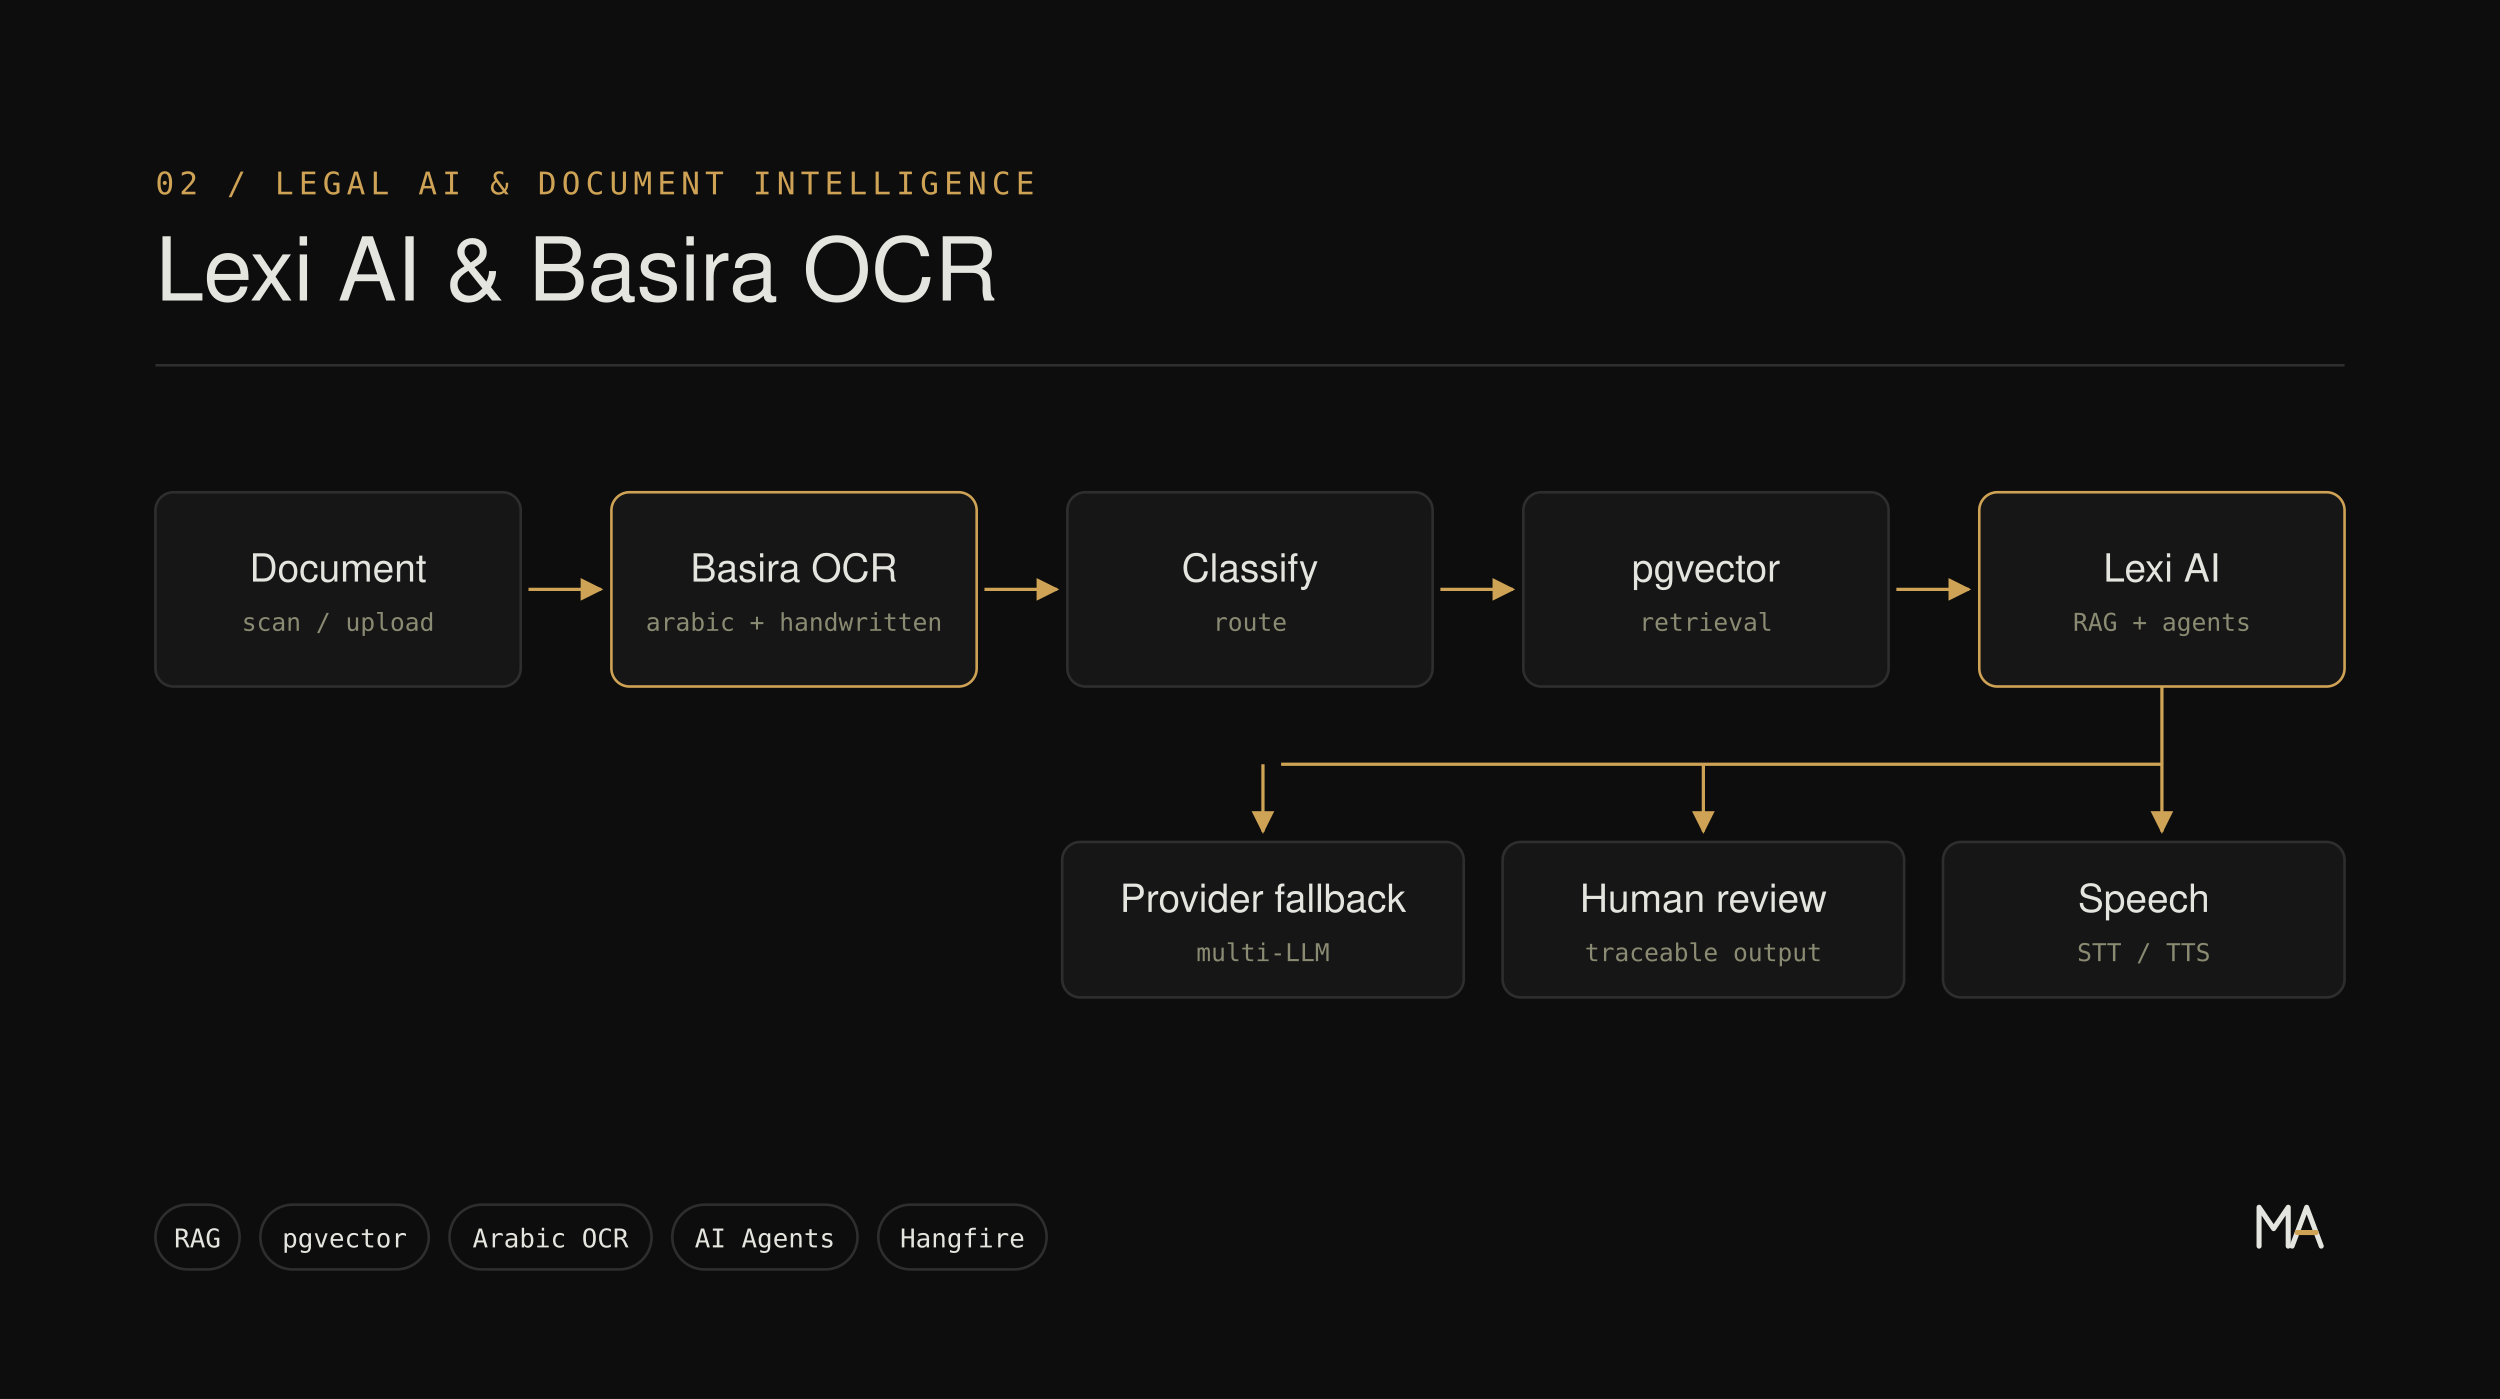
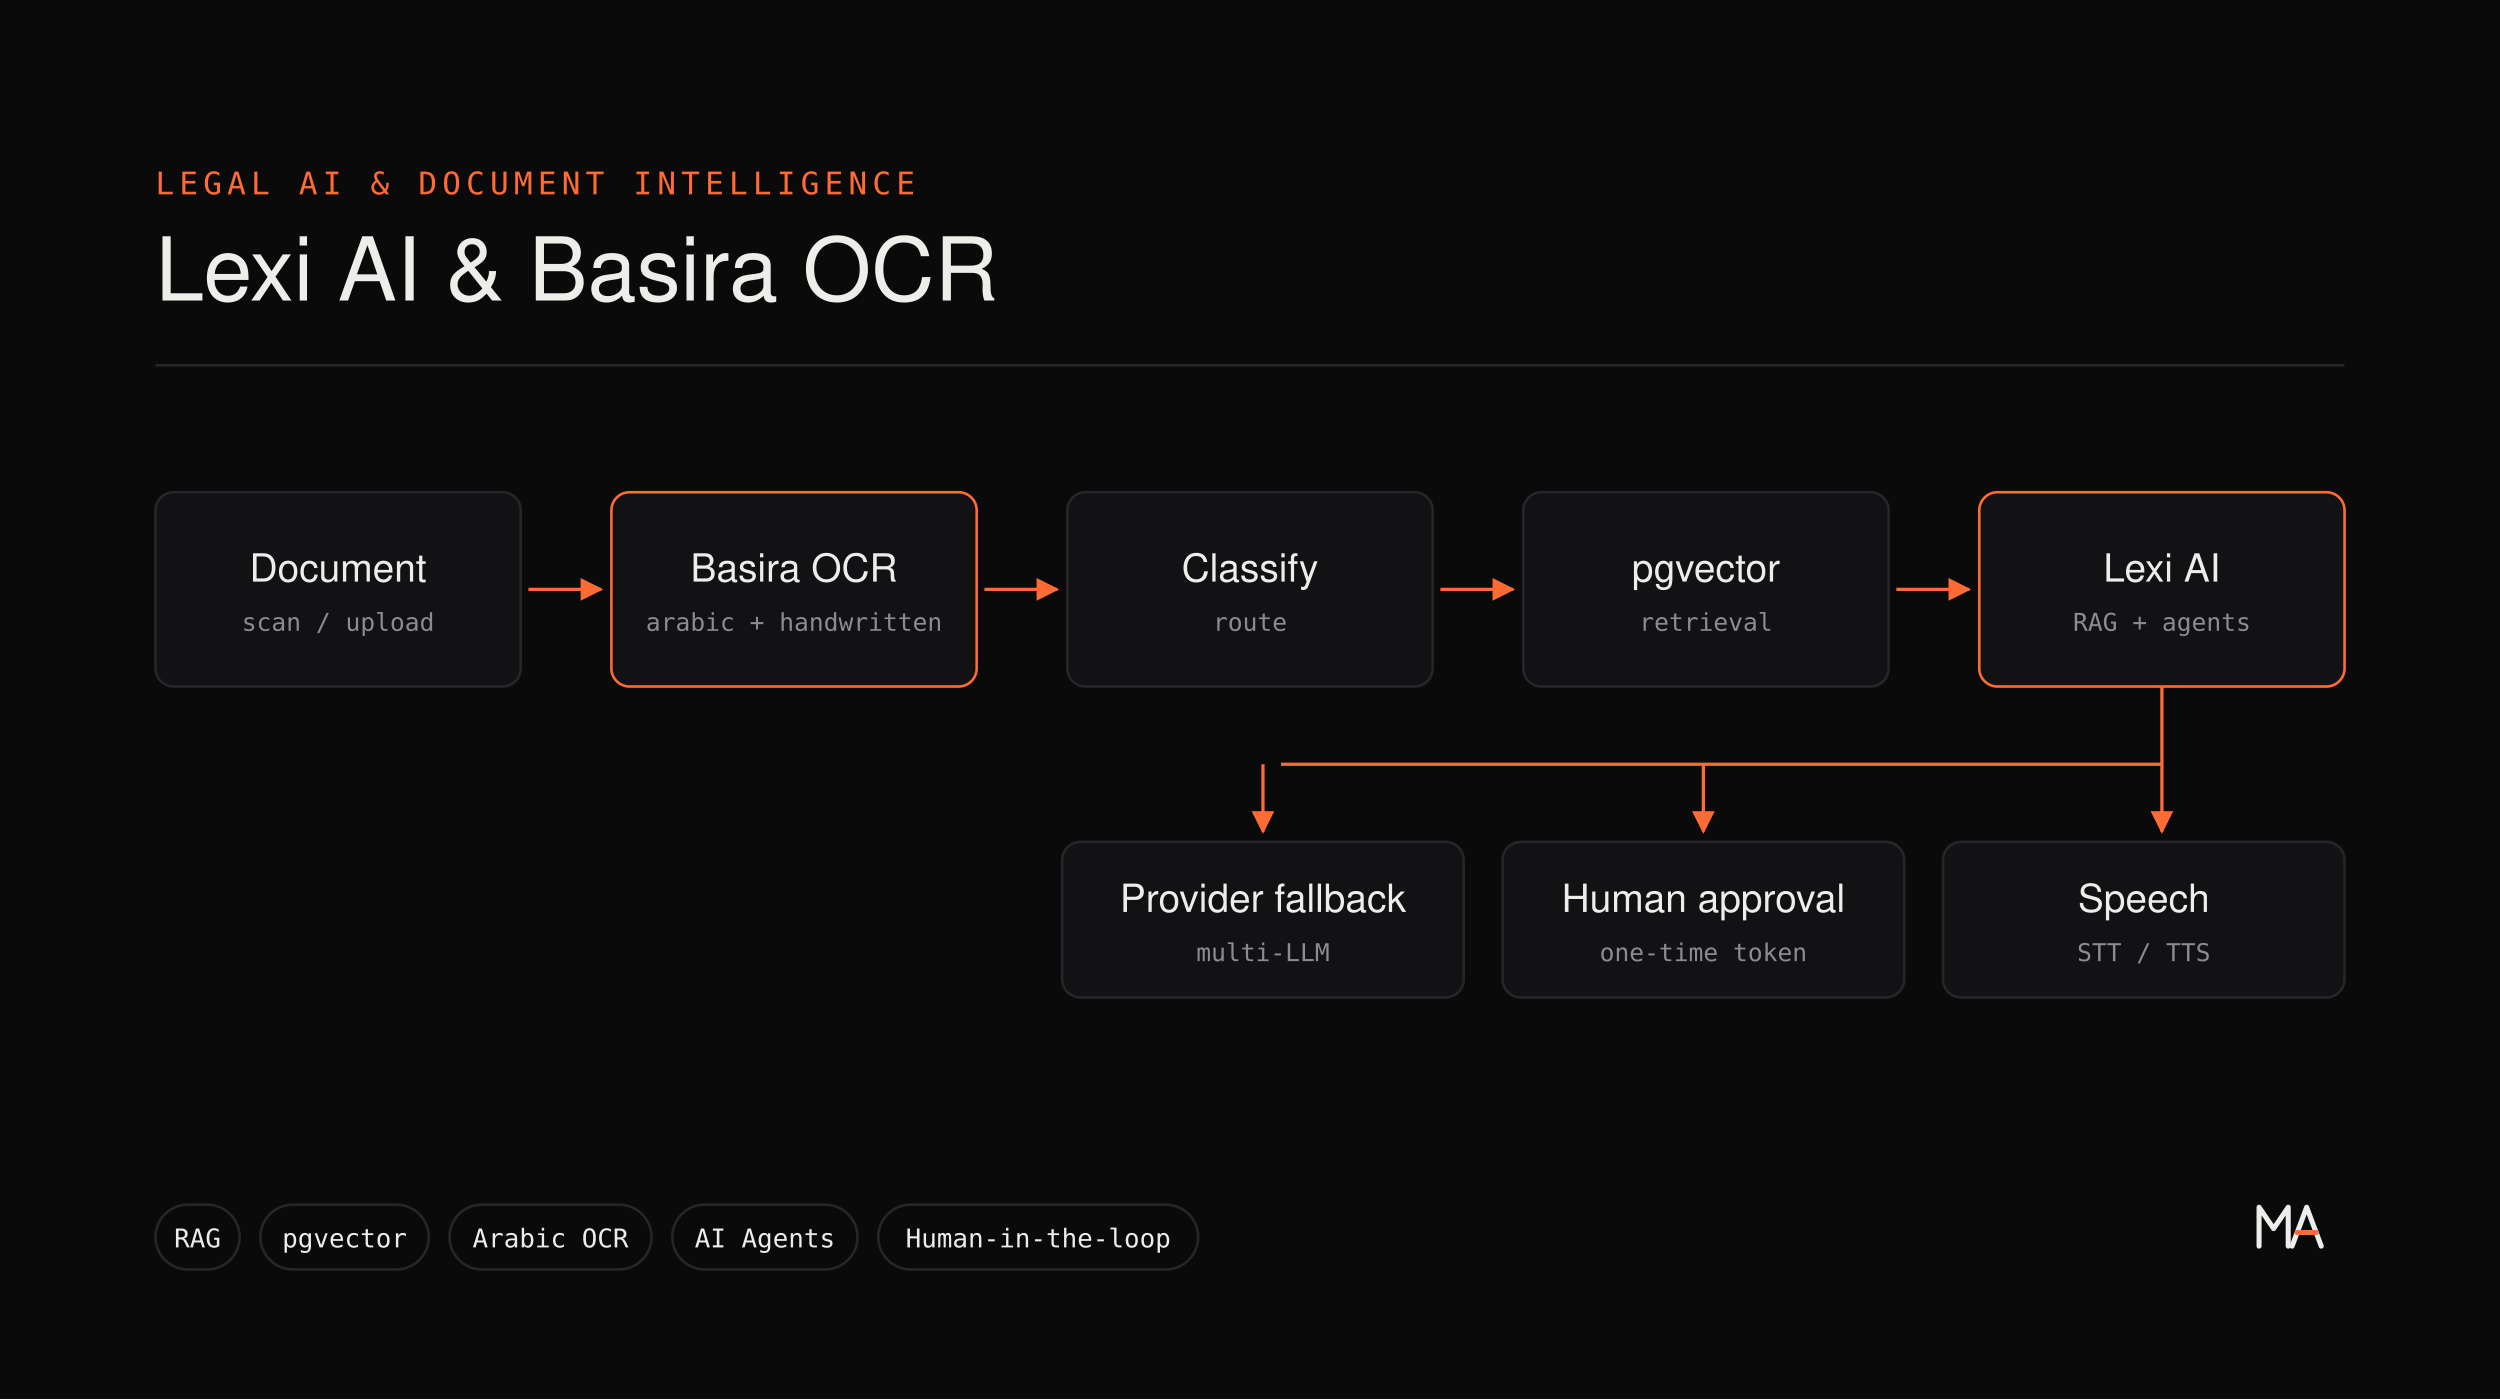
<svg xmlns="http://www.w3.org/2000/svg" viewBox="0 0 1930 1080" width="1930" height="1080">
  <defs>
    <marker id="ah" viewBox="0 0 10 10" refX="9" refY="5" markerWidth="7" markerHeight="7" orient="auto">
-       <path d="M0,0 L10,5 L0,10 z" fill="#cfa355" />
+       <path d="M0,0 L10,5 L0,10 z" fill="#ff6b35" />
    </marker>
  </defs>
-   <rect width="1930" height="1080" fill="#0d0d0d" />
-   <text x="120" y="150" font-family="Consolas, Menlo, monospace" font-size="24" letter-spacing="4" fill="#cfa355">02  /  LEGAL AI &amp; DOCUMENT INTELLIGENCE</text>
-   <text x="120" y="232" font-family="Helvetica Neue, Helvetica, Arial, sans-serif" font-size="68" font-weight="300" fill="#e5e5e0">Lexi AI &amp; Basira OCR</text>
-   <line x1="120" y1="282" x2="1810" y2="282" stroke="#2e2e2e" stroke-width="2" />
-   <rect x="120.0" y="380" width="282.0" height="150" rx="14" fill="#161616" stroke="#2e2e2e" stroke-width="2" />
-   <text x="261.0" y="449.0" text-anchor="middle" font-family="Helvetica Neue, Helvetica, Arial, sans-serif" font-size="30" fill="#e5e5e0">Document</text>
-   <text x="261.0" y="487.0" text-anchor="middle" font-family="Consolas, Menlo, monospace" font-size="19" fill="#8b8b73">scan / upload</text>
-   <rect x="472.0" y="380" width="282.0" height="150" rx="14" fill="#161616" stroke="#cfa355" stroke-width="2" />
-   <text x="613.0" y="449.0" text-anchor="middle" font-family="Helvetica Neue, Helvetica, Arial, sans-serif" font-size="30" fill="#e5e5e0">Basira OCR</text>
-   <text x="613.0" y="487.0" text-anchor="middle" font-family="Consolas, Menlo, monospace" font-size="19" fill="#8b8b73">arabic + handwritten</text>
-   <line x1="408.0" y1="455.0" x2="464.0" y2="455.0" stroke="#cfa355" stroke-width="2.5" marker-end="url(#ah)" />
-   <rect x="824.0" y="380" width="282.0" height="150" rx="14" fill="#161616" stroke="#2e2e2e" stroke-width="2" />
-   <text x="965.0" y="449.0" text-anchor="middle" font-family="Helvetica Neue, Helvetica, Arial, sans-serif" font-size="30" fill="#e5e5e0">Classify</text>
-   <text x="965.0" y="487.0" text-anchor="middle" font-family="Consolas, Menlo, monospace" font-size="19" fill="#8b8b73">route</text>
-   <line x1="760.0" y1="455.0" x2="816.0" y2="455.0" stroke="#cfa355" stroke-width="2.5" marker-end="url(#ah)" />
-   <rect x="1176.0" y="380" width="282.0" height="150" rx="14" fill="#161616" stroke="#2e2e2e" stroke-width="2" />
-   <text x="1317.0" y="449.0" text-anchor="middle" font-family="Helvetica Neue, Helvetica, Arial, sans-serif" font-size="30" fill="#e5e5e0">pgvector</text>
-   <text x="1317.0" y="487.0" text-anchor="middle" font-family="Consolas, Menlo, monospace" font-size="19" fill="#8b8b73">retrieval</text>
-   <line x1="1112.0" y1="455.0" x2="1168.0" y2="455.0" stroke="#cfa355" stroke-width="2.5" marker-end="url(#ah)" />
-   <rect x="1528.0" y="380" width="282.0" height="150" rx="14" fill="#161616" stroke="#cfa355" stroke-width="2" />
-   <text x="1669.0" y="449.0" text-anchor="middle" font-family="Helvetica Neue, Helvetica, Arial, sans-serif" font-size="30" fill="#e5e5e0">Lexi AI</text>
-   <text x="1669.0" y="487.0" text-anchor="middle" font-family="Consolas, Menlo, monospace" font-size="19" fill="#8b8b73">RAG + agents</text>
-   <line x1="1464.0" y1="455.0" x2="1520.0" y2="455.0" stroke="#cfa355" stroke-width="2.5" marker-end="url(#ah)" />
-   <rect x="820.0" y="650" width="310" height="120" rx="14" fill="#161616" stroke="#2e2e2e" stroke-width="2" />
-   <text x="975.0" y="704.0" text-anchor="middle" font-family="Helvetica Neue, Helvetica, Arial, sans-serif" font-size="30" fill="#e5e5e0">Provider fallback</text>
-   <text x="975.0" y="742.0" text-anchor="middle" font-family="Consolas, Menlo, monospace" font-size="19" fill="#8b8b73">multi-LLM</text>
-   <rect x="1160.0" y="650" width="310" height="120" rx="14" fill="#161616" stroke="#2e2e2e" stroke-width="2" />
-   <text x="1315.0" y="704.0" text-anchor="middle" font-family="Helvetica Neue, Helvetica, Arial, sans-serif" font-size="30" fill="#e5e5e0">Human review</text>
-   <text x="1315.0" y="742.0" text-anchor="middle" font-family="Consolas, Menlo, monospace" font-size="19" fill="#8b8b73">traceable output</text>
-   <rect x="1500.0" y="650" width="310" height="120" rx="14" fill="#161616" stroke="#2e2e2e" stroke-width="2" />
-   <text x="1655.0" y="704.0" text-anchor="middle" font-family="Helvetica Neue, Helvetica, Arial, sans-serif" font-size="30" fill="#e5e5e0">Speech</text>
-   <text x="1655.0" y="742.0" text-anchor="middle" font-family="Consolas, Menlo, monospace" font-size="19" fill="#8b8b73">STT / TTS</text>
-   <path d="M1669.0,530 L1669.0,642" stroke="#cfa355" stroke-width="2.5" marker-end="url(#ah)" />
-   <line x1="989.0" y1="590" x2="1669.0" y2="590" stroke="#cfa355" stroke-width="2.5" />
-   <path d="M975.0,590 L975.0,642" stroke="#cfa355" stroke-width="2.5" marker-end="url(#ah)" />
-   <path d="M1315.0,590 L1315.0,642" stroke="#cfa355" stroke-width="2.5" marker-end="url(#ah)" />
-   <rect x="120" y="930" width="65" height="50" rx="25" fill="none" stroke="#2e2e2e" stroke-width="2" />
-   <text x="152.5" y="963" text-anchor="middle" font-family="Consolas, Menlo, monospace" font-size="20" fill="#e5e5e0">RAG</text>
-   <rect x="201" y="930" width="130" height="50" rx="25" fill="none" stroke="#2e2e2e" stroke-width="2" />
-   <text x="266.0" y="963" text-anchor="middle" font-family="Consolas, Menlo, monospace" font-size="20" fill="#e5e5e0">pgvector</text>
-   <rect x="347" y="930" width="156" height="50" rx="25" fill="none" stroke="#2e2e2e" stroke-width="2" />
-   <text x="425.0" y="963" text-anchor="middle" font-family="Consolas, Menlo, monospace" font-size="20" fill="#e5e5e0">Arabic OCR</text>
-   <rect x="519" y="930" width="143" height="50" rx="25" fill="none" stroke="#2e2e2e" stroke-width="2" />
-   <text x="590.5" y="963" text-anchor="middle" font-family="Consolas, Menlo, monospace" font-size="20" fill="#e5e5e0">AI Agents</text>
-   <rect x="678" y="930" width="130" height="50" rx="25" fill="none" stroke="#2e2e2e" stroke-width="2" />
-   <text x="743.0" y="963" text-anchor="middle" font-family="Consolas, Menlo, monospace" font-size="20" fill="#e5e5e0">Hangfire</text>
+   <rect width="1930" height="1080" fill="#0a0a0b" />
+   <text x="120" y="150" font-family="Consolas, Menlo, monospace" font-size="24" letter-spacing="4" fill="#ff6b35">LEGAL AI &amp; DOCUMENT INTELLIGENCE</text>
+   <text x="120" y="232" font-family="Helvetica Neue, Helvetica, Arial, sans-serif" font-size="68" font-weight="300" fill="#ededea">Lexi AI &amp; Basira OCR</text>
+   <line x1="120" y1="282" x2="1810" y2="282" stroke="#26262a" stroke-width="2" />
+   <rect x="120.0" y="380" width="282.0" height="150" rx="14" fill="#121214" stroke="#26262a" stroke-width="2" />
+   <text x="261.0" y="449.0" text-anchor="middle" font-family="Helvetica Neue, Helvetica, Arial, sans-serif" font-size="30" fill="#ededea">Document</text>
+   <text x="261.0" y="487.0" text-anchor="middle" font-family="Consolas, Menlo, monospace" font-size="19" fill="#8b8b92">scan / upload</text>
+   <rect x="472.0" y="380" width="282.0" height="150" rx="14" fill="#121214" stroke="#ff6b35" stroke-width="2" />
+   <text x="613.0" y="449.0" text-anchor="middle" font-family="Helvetica Neue, Helvetica, Arial, sans-serif" font-size="30" fill="#ededea">Basira OCR</text>
+   <text x="613.0" y="487.0" text-anchor="middle" font-family="Consolas, Menlo, monospace" font-size="19" fill="#8b8b92">arabic + handwritten</text>
+   <line x1="408.0" y1="455.0" x2="464.0" y2="455.0" stroke="#ff6b35" stroke-width="2.5" marker-end="url(#ah)" />
+   <rect x="824.0" y="380" width="282.0" height="150" rx="14" fill="#121214" stroke="#26262a" stroke-width="2" />
+   <text x="965.0" y="449.0" text-anchor="middle" font-family="Helvetica Neue, Helvetica, Arial, sans-serif" font-size="30" fill="#ededea">Classify</text>
+   <text x="965.0" y="487.0" text-anchor="middle" font-family="Consolas, Menlo, monospace" font-size="19" fill="#8b8b92">route</text>
+   <line x1="760.0" y1="455.0" x2="816.0" y2="455.0" stroke="#ff6b35" stroke-width="2.5" marker-end="url(#ah)" />
+   <rect x="1176.0" y="380" width="282.0" height="150" rx="14" fill="#121214" stroke="#26262a" stroke-width="2" />
+   <text x="1317.0" y="449.0" text-anchor="middle" font-family="Helvetica Neue, Helvetica, Arial, sans-serif" font-size="30" fill="#ededea">pgvector</text>
+   <text x="1317.0" y="487.0" text-anchor="middle" font-family="Consolas, Menlo, monospace" font-size="19" fill="#8b8b92">retrieval</text>
+   <line x1="1112.0" y1="455.0" x2="1168.0" y2="455.0" stroke="#ff6b35" stroke-width="2.5" marker-end="url(#ah)" />
+   <rect x="1528.0" y="380" width="282.0" height="150" rx="14" fill="#121214" stroke="#ff6b35" stroke-width="2" />
+   <text x="1669.0" y="449.0" text-anchor="middle" font-family="Helvetica Neue, Helvetica, Arial, sans-serif" font-size="30" fill="#ededea">Lexi AI</text>
+   <text x="1669.0" y="487.0" text-anchor="middle" font-family="Consolas, Menlo, monospace" font-size="19" fill="#8b8b92">RAG + agents</text>
+   <line x1="1464.0" y1="455.0" x2="1520.0" y2="455.0" stroke="#ff6b35" stroke-width="2.5" marker-end="url(#ah)" />
+   <rect x="820.0" y="650" width="310" height="120" rx="14" fill="#121214" stroke="#26262a" stroke-width="2" />
+   <text x="975.0" y="704.0" text-anchor="middle" font-family="Helvetica Neue, Helvetica, Arial, sans-serif" font-size="30" fill="#ededea">Provider fallback</text>
+   <text x="975.0" y="742.0" text-anchor="middle" font-family="Consolas, Menlo, monospace" font-size="19" fill="#8b8b92">multi-LLM</text>
+   <rect x="1160.0" y="650" width="310" height="120" rx="14" fill="#121214" stroke="#26262a" stroke-width="2" />
+   <text x="1315.0" y="704.0" text-anchor="middle" font-family="Helvetica Neue, Helvetica, Arial, sans-serif" font-size="30" fill="#ededea">Human approval</text>
+   <text x="1315.0" y="742.0" text-anchor="middle" font-family="Consolas, Menlo, monospace" font-size="19" fill="#8b8b92">one-time token</text>
+   <rect x="1500.0" y="650" width="310" height="120" rx="14" fill="#121214" stroke="#26262a" stroke-width="2" />
+   <text x="1655.0" y="704.0" text-anchor="middle" font-family="Helvetica Neue, Helvetica, Arial, sans-serif" font-size="30" fill="#ededea">Speech</text>
+   <text x="1655.0" y="742.0" text-anchor="middle" font-family="Consolas, Menlo, monospace" font-size="19" fill="#8b8b92">STT / TTS</text>
+   <path d="M1669.0,530 L1669.0,642" stroke="#ff6b35" stroke-width="2.5" marker-end="url(#ah)" />
+   <line x1="989.0" y1="590" x2="1669.0" y2="590" stroke="#ff6b35" stroke-width="2.5" />
+   <path d="M975.0,590 L975.0,642" stroke="#ff6b35" stroke-width="2.5" marker-end="url(#ah)" />
+   <path d="M1315.0,590 L1315.0,642" stroke="#ff6b35" stroke-width="2.5" marker-end="url(#ah)" />
+   <rect x="120" y="930" width="65" height="50" rx="25" fill="none" stroke="#26262a" stroke-width="2" />
+   <text x="152.5" y="963" text-anchor="middle" font-family="Consolas, Menlo, monospace" font-size="20" fill="#ededea">RAG</text>
+   <rect x="201" y="930" width="130" height="50" rx="25" fill="none" stroke="#26262a" stroke-width="2" />
+   <text x="266.0" y="963" text-anchor="middle" font-family="Consolas, Menlo, monospace" font-size="20" fill="#ededea">pgvector</text>
+   <rect x="347" y="930" width="156" height="50" rx="25" fill="none" stroke="#26262a" stroke-width="2" />
+   <text x="425.0" y="963" text-anchor="middle" font-family="Consolas, Menlo, monospace" font-size="20" fill="#ededea">Arabic OCR</text>
+   <rect x="519" y="930" width="143" height="50" rx="25" fill="none" stroke="#26262a" stroke-width="2" />
+   <text x="590.5" y="963" text-anchor="middle" font-family="Consolas, Menlo, monospace" font-size="20" fill="#ededea">AI Agents</text>
+   <rect x="678" y="930" width="247" height="50" rx="25" fill="none" stroke="#26262a" stroke-width="2" />
+   <text x="801.5" y="963" text-anchor="middle" font-family="Consolas, Menlo, monospace" font-size="20" fill="#ededea">Human-in-the-loop</text>
  <g transform="translate(1726 905) scale(1.5)" fill="none" stroke-linecap="round" stroke-linejoin="round" stroke-width="2.6">
-     <polyline points="12,38 12,18 19.5,29 27,18 27,38" stroke="#e5e5e0" />
-     <polyline points="29,38 36.5,18 44,38" stroke="#e5e5e0" />
-     <line x1="31.6" y1="31" x2="41.4" y2="31" stroke="#cfa355" />
+     <polyline points="12,38 12,18 19.5,29 27,18 27,38" stroke="#ededea" />
+     <polyline points="29,38 36.5,18 44,38" stroke="#ededea" />
+     <line x1="31.6" y1="31" x2="41.4" y2="31" stroke="#ff6b35" />
  </g>
</svg>
